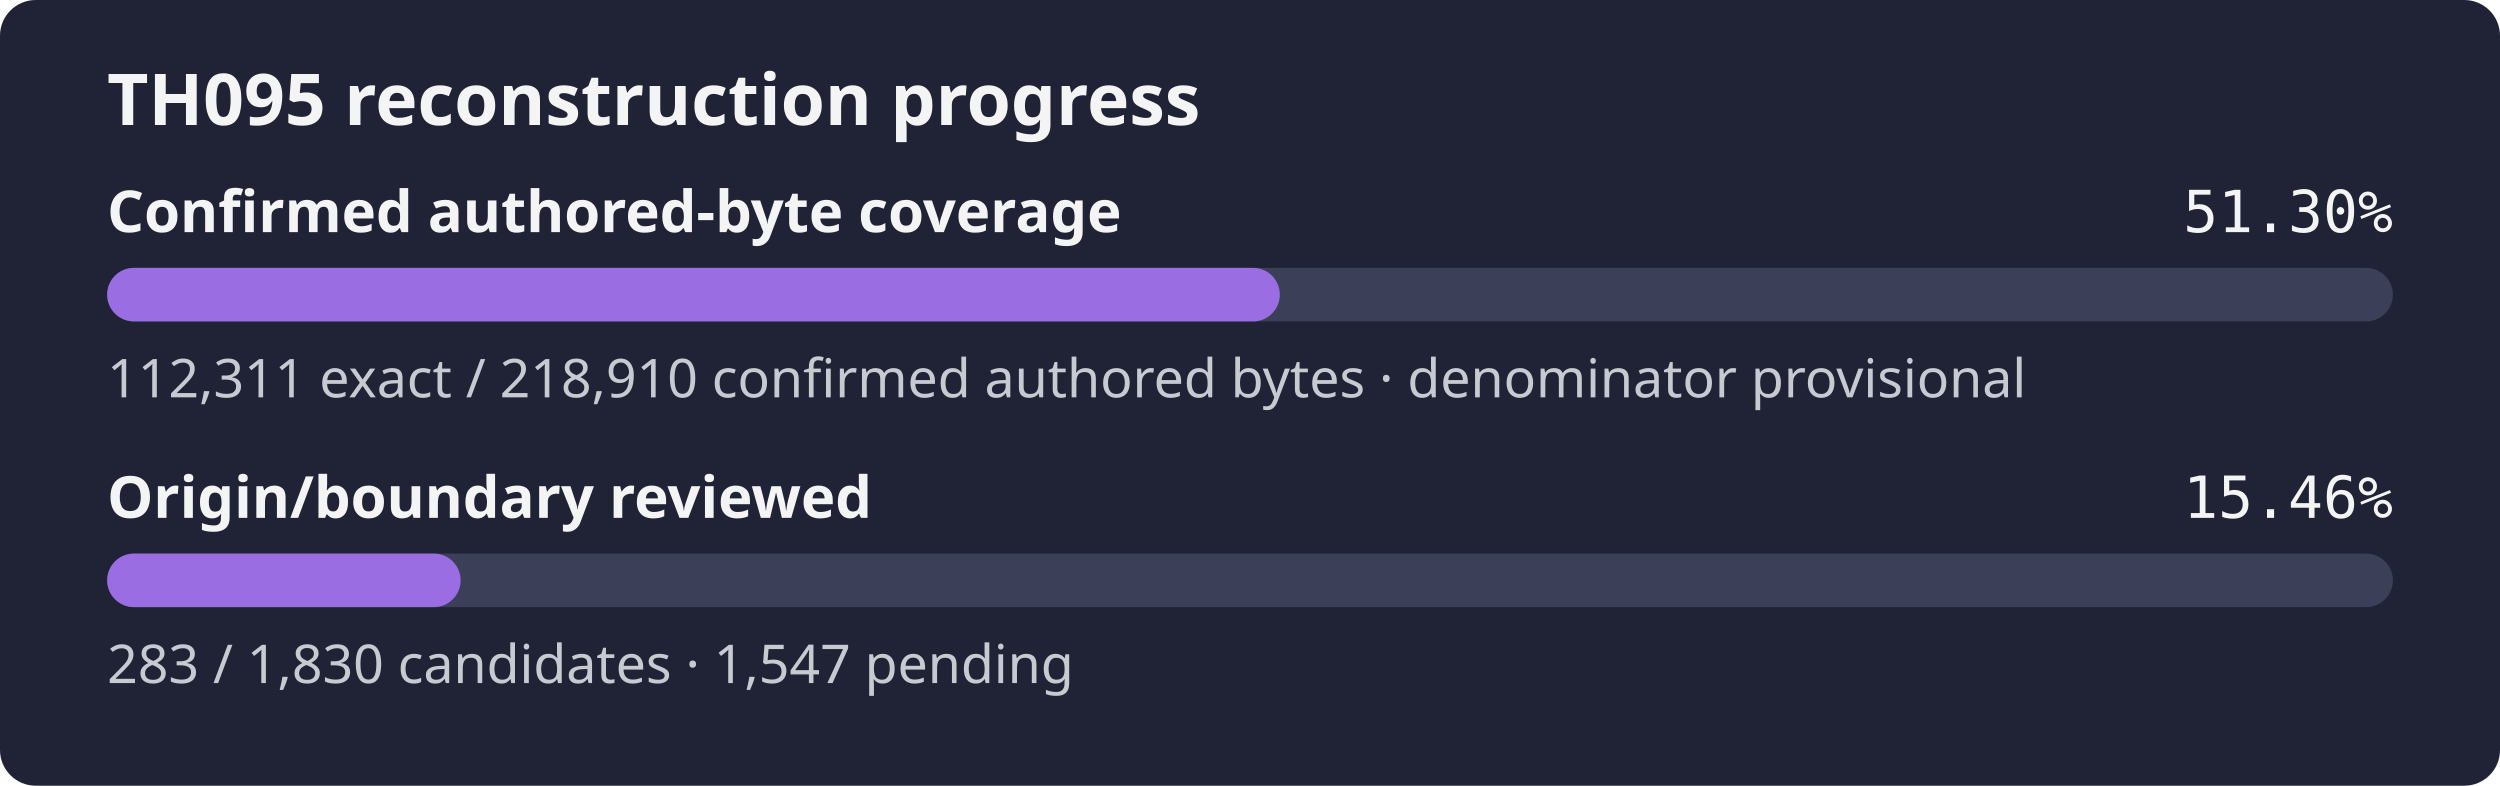
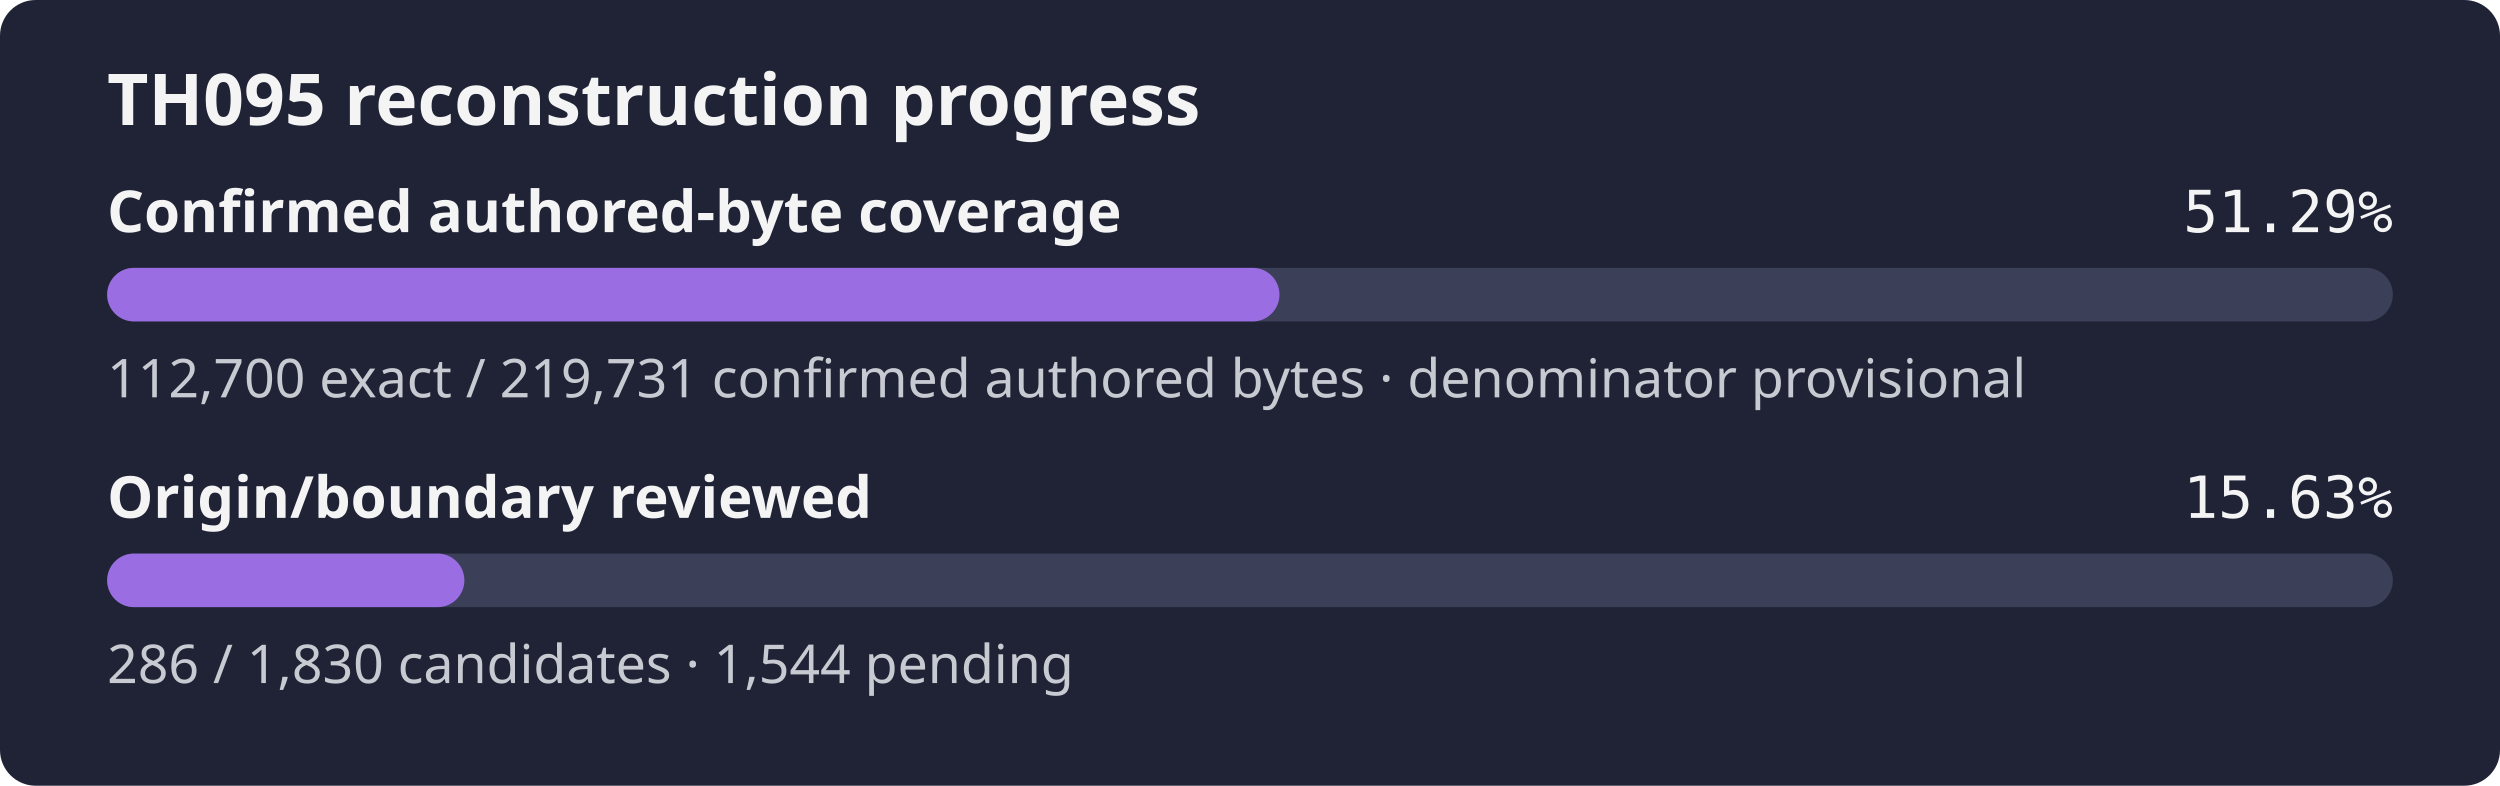
- <svg xmlns="http://www.w3.org/2000/svg" width="560" height="176" role="img" aria-label="TH095 reconstruction progress: 51.30% of the confirmed authored-byte set is exact, origin review 15.46%">
+ <svg xmlns="http://www.w3.org/2000/svg" width="560" height="176" role="img" aria-label="TH095 reconstruction progress: 51.29% of the confirmed authored-byte set is exact, origin review 15.63%">
  <rect width="560" height="176" rx="8" fill="#1f2335" />
  <text x="24" y="28" fill="#f4f4f5" font-family="sans-serif" font-size="16" font-weight="600">TH095 reconstruction progress</text>
  <text x="24" y="52" fill="#f4f4f5" font-family="sans-serif" font-size="13" font-weight="600">Confirmed authored-byte coverage</text>
-   <text x="536" y="52" fill="#f4f4f5" text-anchor="end" font-family="monospace" font-size="13">51.30%</text>
+   <text x="536" y="52" fill="#f4f4f5" text-anchor="end" font-family="monospace" font-size="13">51.29%</text>
  <rect x="24" y="60" width="512" height="12" rx="6" fill="#3b4058" />
-   <rect x="24" y="60" width="262.68" height="12" rx="6" fill="#9b6de3" />
-   <text x="24" y="89" fill="#c8cad2" font-family="sans-serif" font-size="12">112,311 exact / 218,910 confirmed authored bytes · denominator provisional</text>
+   <rect x="24" y="60" width="262.60" height="12" rx="6" fill="#9b6de3" />
+   <text x="24" y="89" fill="#c8cad2" font-family="sans-serif" font-size="12">112,700 exact / 219,731 confirmed authored bytes · denominator provisional</text>
  <text x="24" y="116" fill="#f4f4f5" font-family="sans-serif" font-size="13" font-weight="600">Origin/boundary reviewed</text>
-   <text x="536" y="116" fill="#f4f4f5" text-anchor="end" font-family="monospace" font-size="13">15.46%</text>
+   <text x="536" y="116" fill="#f4f4f5" text-anchor="end" font-family="monospace" font-size="13">15.63%</text>
  <rect x="24" y="124" width="512" height="12" rx="6" fill="#3b4058" />
-   <rect x="24" y="124" width="79.18" height="12" rx="6" fill="#9b6de3" />
-   <text x="24" y="153" fill="#c8cad2" font-family="sans-serif" font-size="12">283 / 1,830 candidates · 1,547 pending</text>
+   <rect x="24" y="124" width="80.02" height="12" rx="6" fill="#9b6de3" />
+   <text x="24" y="153" fill="#c8cad2" font-family="sans-serif" font-size="12">286 / 1,830 candidates · 1,544 pending</text>
</svg>
